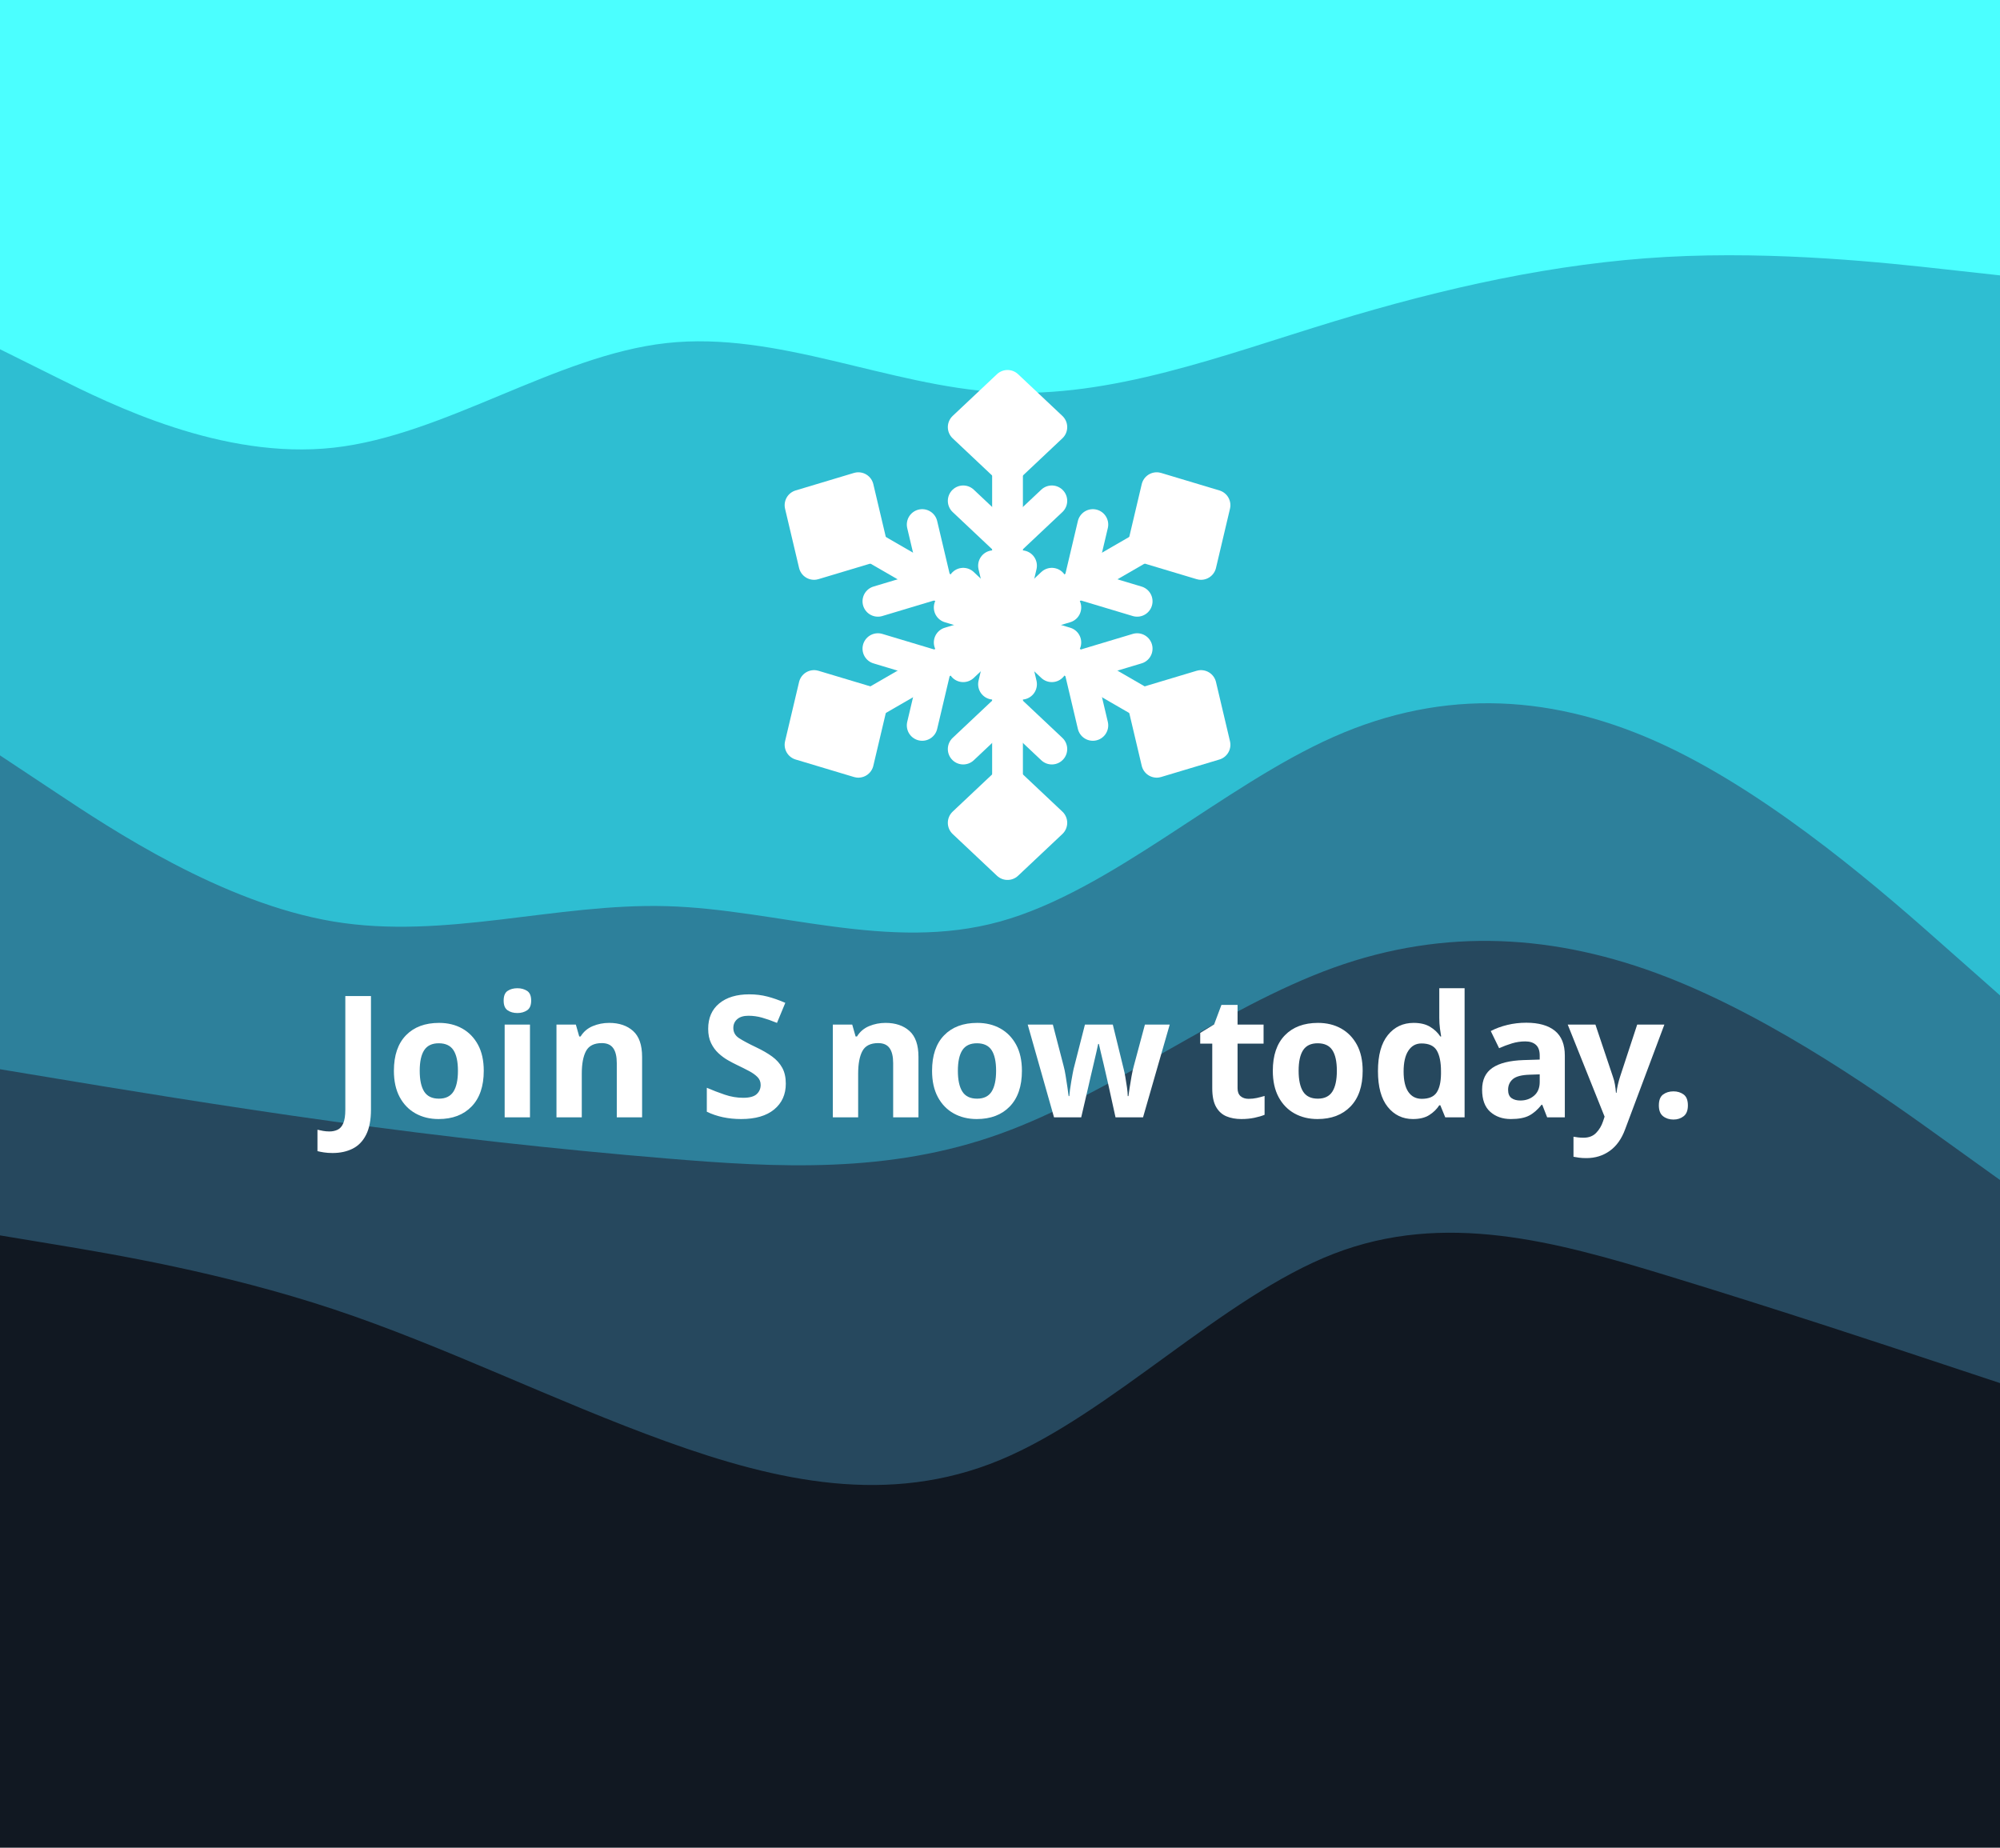
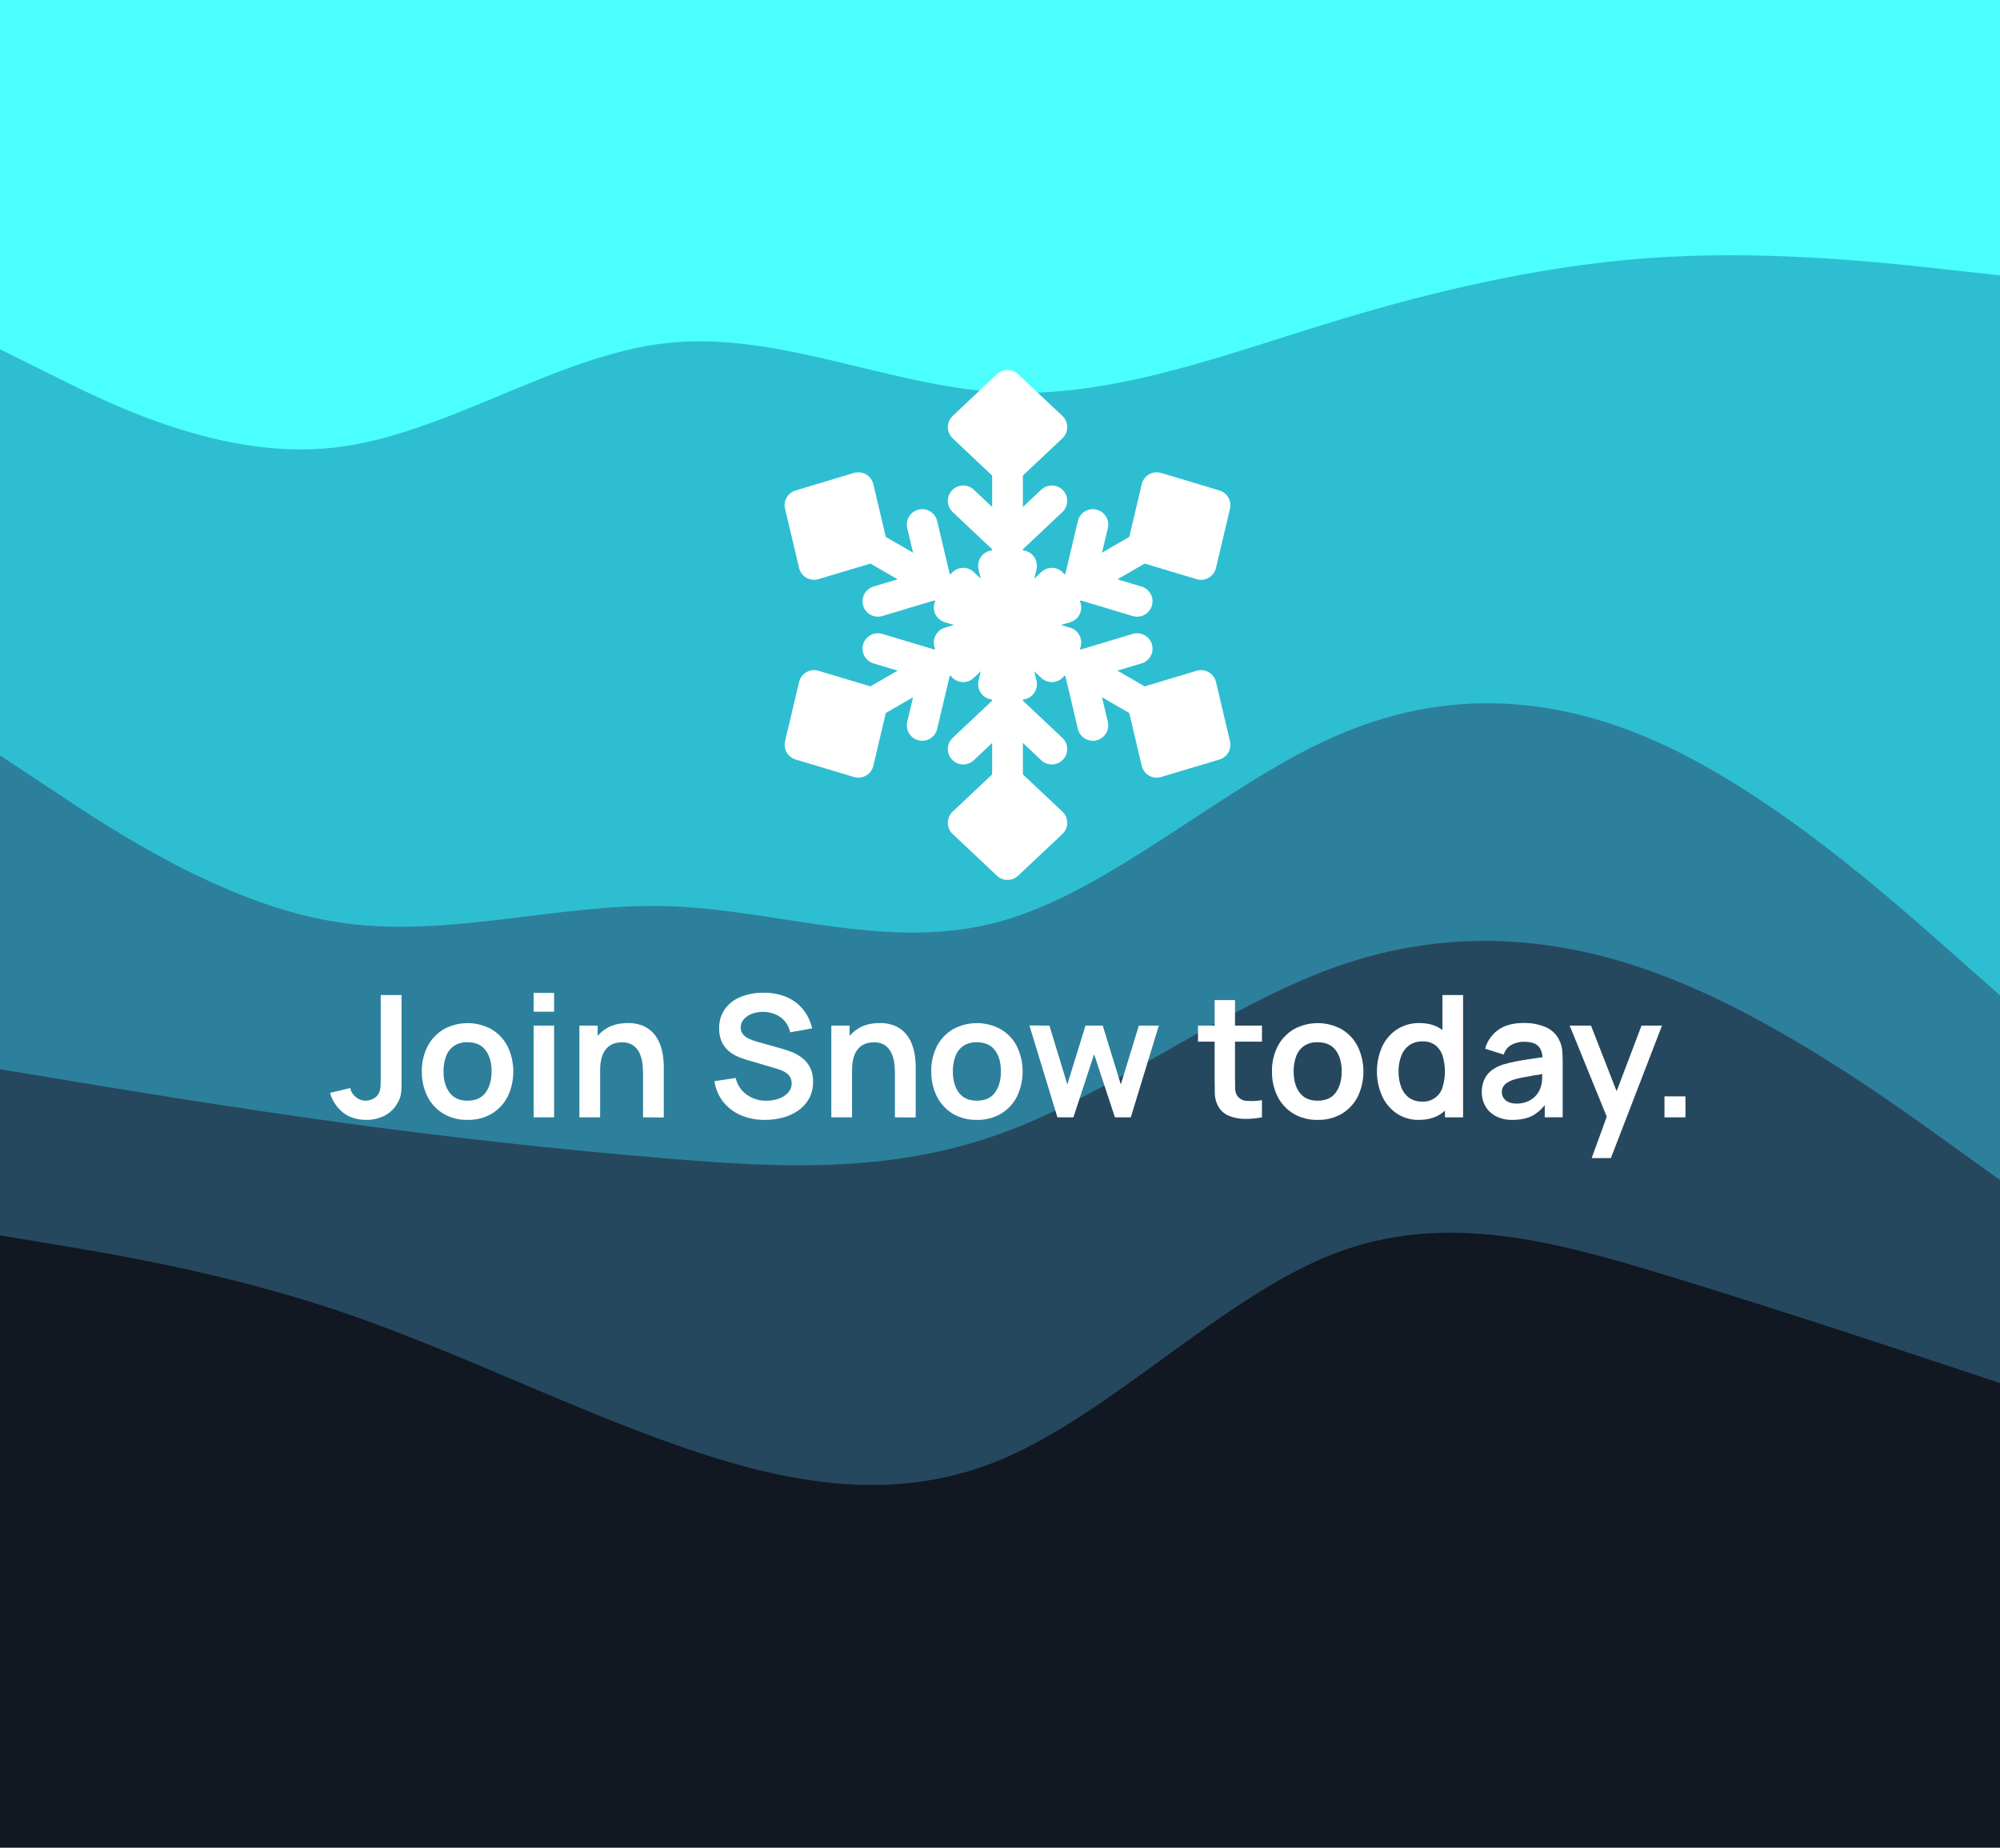
<svg xmlns="http://www.w3.org/2000/svg" viewBox="0 0 1300 1201">
  <defs>
-     <style>.cls-1{fill:#4bffff;}.cls-2{fill:#2ebed2;}.cls-3{fill:#2d809b;}.cls-4{fill:#26485e;}.cls-5{fill:#111822;}.cls-6{font-size:110.42px;font-family:Manrope-Bold, Manrope;font-weight:700;}.cls-13,.cls-6{fill:#fff;}.cls-7{letter-spacing:-0.01em;}.cls-8{letter-spacing:-0.02em;}.cls-9{letter-spacing:-0.03em;}.cls-10{letter-spacing:0em;}.cls-11{letter-spacing:-0.03em;}.cls-12{letter-spacing:-0.08em;}.cls-13,.cls-14{stroke:#fff;stroke-linecap:round;stroke-linejoin:round;stroke-width:20px;}.cls-14{fill:none;}</style>
+     <style>.cls-1{fill:#4bffff;}.cls-2{fill:#2ebed2;}.cls-3{fill:#2d809b;}.cls-4{fill:#26485e;}.cls-5{fill:#111822;}.cls-6,.cls-7{fill:#fff;}.cls-7,.cls-8{stroke:#fff;stroke-linecap:round;stroke-linejoin:round;stroke-width:20px;}.cls-8{fill:none;}</style>
  </defs>
  <g id="visual">
    <path class="cls-1" d="M0,229l36.2,18c36.1,18,108.5,54,180.6,46S361,233,433.2,225,577.7,253,650,257s144.7-24,216.8-46,144.2-38,216.4-42,144.5,4,180.6,8l36.2,4V0H0Z" />
    <path class="cls-2" d="M0,493l36.2,24c36.1,24,108.5,72,180.6,84S361,589,433.2,591,577.7,621,650,601s144.7-88,216.8-120,144.2-28,216.4,6,144.5,98,180.6,130l36.2,32V179l-36.2-4c-36.1-4-108.5-12-180.6-8S939,187,866.8,209,722.3,259,650,255s-144.7-40-216.8-32S289,283,216.8,291,72.3,263,36.2,245L0,227Z" />
    <path class="cls-3" d="M0,697l36.2,6c36.1,6,108.5,18,180.6,28S361,749,433.2,755,577.7,765,650,739s144.7-82,216.8-108,144.2-22,216.4,6,144.5,80,180.6,106l36.2,26V647l-36.2-32c-36.1-32-108.5-96-180.6-130S939,447,866.8,479,722.3,579,650,599s-144.7-8-216.8-10S289,611,216.8,599,72.3,539,36.2,515L0,491Z" />
    <path class="cls-4" d="M0,805l36.2,6c36.1,6,108.5,18,180.6,42S361,913,433.2,939,577.7,981,650,951,794.7,845,866.8,817s144.2-8,216.4,14,144.5,46,180.6,58l36.2,12V767l-36.2-26c-36.1-26-108.5-78-180.6-106S939,603,866.8,629,722.3,711,650,737s-144.7,22-216.8,16S289,739,216.8,729,72.3,707,36.2,701L0,695Z" />
    <path class="cls-5" d="M0,1201H1300V899l-36.2-12c-36.1-12-108.5-36-180.6-58S939,787,866.8,815,722.3,919,650,949s-144.7,14-216.8-12S289,875,216.8,851,72.3,815,36.2,809L0,803Z" />
    <text />
-     <text class="cls-6" transform="translate(214.52 726.27)">Join S<tspan class="cls-7" x="318.22" y="0">n</tspan>
-       <tspan class="cls-8" x="386.35" y="0">o</tspan>
-       <tspan x="452.38" y="0">w </tspan>
-       <tspan class="cls-9" x="563.07" y="0">t</tspan>
-       <tspan class="cls-10" x="607.84" y="0">od</tspan>
-       <tspan class="cls-11" x="744.21" y="0">a</tspan>
-       <tspan class="cls-12" x="804.5" y="0">y</tspan>
-       <tspan x="857.44" y="0">.</tspan>
-     </text>
+     <path class="cls-6" d="M238.15,727.92q-9.1,0-15.15-4.74a25,25,0,0,1-8.48-12.81l13.14-3.15a9.67,9.67,0,0,0,3.54,5.8,9.87,9.87,0,0,0,6.46,2.43,11.52,11.52,0,0,0,4.91-1.24,8,8,0,0,0,3.86-4,12.28,12.28,0,0,0,.92-4.22c.09-1.64.13-3.54.13-5.72V646.77H261v53.49q0,3.71,0,6.49a26.49,26.49,0,0,1-.56,5.25,16.87,16.87,0,0,1-2.07,5,20.23,20.23,0,0,1-8.5,8.25A25.67,25.67,0,0,1,238.15,727.92Z" />
+     <path class="cls-6" d="M303.85,727.92a29.61,29.61,0,0,1-15.62-4,27.29,27.29,0,0,1-10.35-11.12,35,35,0,0,1-3.68-16.31A34.5,34.5,0,0,1,278,680a27.68,27.68,0,0,1,10.43-11,32.3,32.3,0,0,1,31.14.06,27.63,27.63,0,0,1,10.38,11.12,37.79,37.79,0,0,1,0,32.68,27.59,27.59,0,0,1-10.41,11.1A29.78,29.78,0,0,1,303.85,727.92Zm0-12.47q7.95,0,11.82-5.3t3.86-13.69q0-8.67-3.92-13.84t-11.76-5.16a15.09,15.09,0,0,0-8.81,2.4,14.11,14.11,0,0,0-5.1,6.68,27.28,27.28,0,0,0-1.66,9.92q0,8.65,4,13.83T303.85,715.45Z" />
+     <path class="cls-6" d="M346.86,657.59v-12.2h13.3v12.2Zm0,68.68V666.64h13.3v59.63Z" />
+     <path class="cls-6" d="M376.61,726.27V666.64h11.87v18.5h1.61v41.13Zm41.36,0V697.56a55.46,55.46,0,0,0-.39-6.24,22.77,22.77,0,0,0-1.79-6.6,12.8,12.8,0,0,0-4.2-5.21,12.44,12.44,0,0,0-7.54-2,15.86,15.86,0,0,0-5,.83,11.4,11.4,0,0,0-4.5,2.84,14.4,14.4,0,0,0-3.23,5.53,27.8,27.8,0,0,0-1.21,9l-7.9-3.37a31.58,31.58,0,0,1,2.95-13.8,23.47,23.47,0,0,1,8.7-9.86q5.75-3.68,14.13-3.67a23.88,23.88,0,0,1,10.93,2.21,19.21,19.21,0,0,1,6.85,5.63,24.53,24.53,0,0,1,3.75,7.29,37.32,37.32,0,0,1,1.58,7.31q.36,3.45.36,5.61v33.29Z" />
+     <path class="cls-6" d="M497.3,727.92a39.1,39.1,0,0,1-15.71-3,29.36,29.36,0,0,1-11.48-8.7,28,28,0,0,1-5.71-13.44l13.8-2.1a18.22,18.22,0,0,0,7.26,10.93,21.43,21.43,0,0,0,12.67,3.87,23.94,23.94,0,0,0,8-1.33,14.77,14.77,0,0,0,6.1-3.86,8.85,8.85,0,0,0,2.35-6.24A8.29,8.29,0,0,0,514,701a7.59,7.59,0,0,0-1.63-2.51,11.44,11.44,0,0,0-2.76-2,21,21,0,0,0-3.89-1.58l-20.54-6.07a49.84,49.84,0,0,1-5.71-2.07,22.58,22.58,0,0,1-5.8-3.59,17.65,17.65,0,0,1-4.47-5.85,20,20,0,0,1-1.74-8.81,20.93,20.93,0,0,1,3.89-12.89,23.4,23.4,0,0,1,10.49-7.81,38.92,38.92,0,0,1,14.66-2.54A37.58,37.58,0,0,1,511.1,648a27.9,27.9,0,0,1,10.71,7.92,30.52,30.52,0,0,1,6.08,12.53L513.59,671a15.82,15.82,0,0,0-3.4-7.15,16.35,16.35,0,0,0-6.13-4.5,21,21,0,0,0-7.7-1.66,20.55,20.55,0,0,0-7.37,1.19,13.25,13.25,0,0,0-5.46,3.56,7.88,7.88,0,0,0-2.07,5.41,6.64,6.64,0,0,0,1.76,4.78,12.51,12.51,0,0,0,4.39,2.92,42.83,42.83,0,0,0,5.33,1.8l14.24,4q2.93.78,6.57,2.1a29.72,29.72,0,0,1,7,3.7,18.65,18.65,0,0,1,5.55,6.24,19.72,19.72,0,0,1,2.18,9.82A22.14,22.14,0,0,1,525.93,714a23.14,23.14,0,0,1-6.93,7.76,31.62,31.62,0,0,1-10,4.64A43.87,43.87,0,0,1,497.3,727.92Z" />
+     <path class="cls-6" d="M540.36,726.27V666.64h11.87v18.5h1.6v41.13Zm41.35,0V697.56a57.74,57.74,0,0,0-.38-6.24,22.48,22.48,0,0,0-1.8-6.6,12.78,12.78,0,0,0-4.19-5.21,12.44,12.44,0,0,0-7.54-2,15.82,15.82,0,0,0-5,.83,11.4,11.4,0,0,0-4.5,2.84,14.28,14.28,0,0,0-3.23,5.53,27.77,27.77,0,0,0-1.22,9l-7.89-3.37a31.58,31.58,0,0,1,2.95-13.8,23.47,23.47,0,0,1,8.7-9.86q5.74-3.68,14.13-3.67a23.88,23.88,0,0,1,10.93,2.21,19.38,19.38,0,0,1,6.85,5.63,24.53,24.53,0,0,1,3.75,7.29,37.32,37.32,0,0,1,1.58,7.31c.23,2.3.35,4.17.35,5.61v33.29Z" />
+     <path class="cls-6" d="M634.93,727.92a29.61,29.61,0,0,1-15.62-4A27.43,27.43,0,0,1,609,712.77a35,35,0,0,1-3.67-16.31A34.61,34.61,0,0,1,609,680a27.63,27.63,0,0,1,10.44-11,32.28,32.28,0,0,1,31.13.06A27.5,27.5,0,0,1,661,680.14a37.79,37.79,0,0,1,0,32.68,27.63,27.63,0,0,1-10.4,11.1A29.82,29.82,0,0,1,634.93,727.92Zm0-12.47q8,0,11.82-5.3t3.86-13.69q0-8.67-3.92-13.84t-11.76-5.16a15.06,15.06,0,0,0-8.8,2.4,14.19,14.19,0,0,0-5.11,6.68,27.5,27.5,0,0,0-1.65,9.92q0,8.65,3.94,13.83T634.93,715.45Z" />
+     <path class="cls-6" d="M687.33,726.27l-18.22-59.74,13,.11,11.65,38.26,11.81-38.26h11.21l11.76,38.26,11.7-38.26h13l-18.22,59.63H724.71l-13.53-41-13.47,41Z" />
+     <path class="cls-6" d="M778.7,677.08V666.64h41.57v10.44Zm41.57,49.19a55.3,55.3,0,0,1-11.56,1,26.75,26.75,0,0,1-10.14-2.09,13.89,13.89,0,0,1-6.79-6.22,17.7,17.7,0,0,1-2.15-7.89c-.07-2.69-.11-5.72-.11-9.11V650.08h13.25v51.07q0,3.58.08,6.29a9,9,0,0,0,1.13,4.42,7.73,7.73,0,0,0,6.35,3.7,42.64,42.64,0,0,0,9.94-.44Z" />
+     <path class="cls-6" d="M856.43,727.92a29.61,29.61,0,0,1-15.62-4,27.36,27.36,0,0,1-10.35-11.12,35,35,0,0,1-3.67-16.31A34.61,34.61,0,0,1,830.54,680,27.68,27.68,0,0,1,841,669a32.3,32.3,0,0,1,31.14.06,27.5,27.5,0,0,1,10.38,11.12,37.79,37.79,0,0,1,0,32.68,27.63,27.63,0,0,1-10.4,11.1A29.82,29.82,0,0,1,856.43,727.92Zm0-12.47q8,0,11.82-5.3t3.86-13.69q0-8.67-3.92-13.84t-11.76-5.16a15.06,15.06,0,0,0-8.8,2.4,14.13,14.13,0,0,0-5.11,6.68,27.5,27.5,0,0,0-1.66,9.92q0,8.65,3.95,13.83T856.43,715.45Z" />
+     <path class="cls-6" d="M922.24,727.92a25,25,0,0,1-14.35-4.14,27.4,27.4,0,0,1-9.5-11.26,40,40,0,0,1,0-32.21,27.1,27.1,0,0,1,9.63-11.21A26.1,26.1,0,0,1,922.74,665q8.5,0,14.27,4.11a25.55,25.55,0,0,1,8.75,11.23,44.87,44.87,0,0,1,0,32.16,25.31,25.31,0,0,1-8.89,11.29Q931,727.92,922.24,727.92Zm2-11.92a13,13,0,0,0,13.44-9.33,35.19,35.19,0,0,0,0-20.46,14.25,14.25,0,0,0-4.72-6.84,13.23,13.23,0,0,0-8.28-2.46,14.34,14.34,0,0,0-8.84,2.62,15.29,15.29,0,0,0-5.13,7.07,27.91,27.91,0,0,0-1.66,9.86,28.81,28.81,0,0,0,1.63,9.91,15.26,15.26,0,0,0,5,7A13.61,13.61,0,0,0,924.29,716Zm15,10.27V684.42h-1.66V646.77H951v79.5Z" />
+     <path class="cls-6" d="M983.14,727.92a22.5,22.5,0,0,1-10.93-2.45,16.77,16.77,0,0,1-6.77-6.55,18,18,0,0,1-2.29-9,20,20,0,0,1,1.44-7.76,15.46,15.46,0,0,1,4.41-6,23.6,23.6,0,0,1,7.73-4.12,72.35,72.35,0,0,1,8.42-2.09q4.83-.94,10.49-1.74t11.84-1.74l-4.74,2.7q0-6.18-2.76-9.11t-9.5-2.92a17.18,17.18,0,0,0-7.78,1.87,10.42,10.42,0,0,0-5.25,6.46l-12.15-3.81a22.54,22.54,0,0,1,8.42-12.14q6.21-4.59,16.76-4.58a35.25,35.25,0,0,1,14,2.59,17.34,17.34,0,0,1,9,8.5,18.3,18.3,0,0,1,1.93,6.43q.33,3.3.33,7.15v36.61h-11.65V713.35l1.93,2.1a26.64,26.64,0,0,1-9.41,9.47Q991.2,727.92,983.14,727.92Zm2.65-10.6a17.14,17.14,0,0,0,7.73-1.6,15.25,15.25,0,0,0,5.1-3.92,13.71,13.71,0,0,0,2.57-4.36,17,17,0,0,0,1.19-5.82c.09-2.19.14-4,.14-5.33l4.08,1.21q-6,.94-10.32,1.66t-7.4,1.35a54.46,54.46,0,0,0-5.47,1.41,17.25,17.25,0,0,0-3.92,1.93,8.29,8.29,0,0,0-2.45,2.54,6.38,6.38,0,0,0-.86,3.37,7,7,0,0,0,1.1,3.89,7.57,7.57,0,0,0,3.23,2.68A12.5,12.5,0,0,0,985.79,717.32Z" />
+     <path class="cls-6" d="M1034.59,752.77l11.48-31.53.22,9.28-26-63.88h13.86l18.44,47.26h-3.53L1067,666.64h13.3l-33.23,86.13Z" />
+     <path class="cls-6" d="M1081.91,726.27V712.63h13.63v13.64Z" />
  </g>
  <g id="Snow_Logo" data-name="Snow Logo">
-     <path class="cls-13" d="M654.89,290.31V406.23" />
-     <polygon class="cls-13" points="683.69 277.63 654.89 304.77 626.09 277.63 654.89 250.5 683.69 277.63" />
-     <polyline class="cls-14" points="683.69 325.56 654.89 352.7 626.09 325.56" />
-     <polyline class="cls-14" points="683.69 379.1 654.89 406.23 626.09 379.1" />
-     <path class="cls-13" d="M554.5,348.27l100.39,58" />
-     <polygon class="cls-13" points="557.93 316.99 567.03 355.5 529.13 366.87 520.02 328.37 557.93 316.99" />
-     <polyline class="cls-14" points="599.43 340.96 608.53 379.46 570.64 390.84" />
-     <polyline class="cls-14" points="645.79 367.72 654.89 406.23 616.99 417.6" />
-     <path class="cls-13" d="M554.5,464.19l100.39-58" />
-     <polygon class="cls-13" points="529.13 445.59 567.03 456.96 557.93 495.47 520.02 484.1 529.13 445.59" />
-     <polyline class="cls-14" points="570.64 421.62 608.53 433 599.43 471.5" />
-     <polyline class="cls-14" points="616.99 394.86 654.89 406.23 645.79 444.74" />
-     <path class="cls-13" d="M654.89,522.15V406.23" />
-     <polygon class="cls-13" points="626.09 534.83 654.89 507.69 683.69 534.83 654.89 561.96 626.09 534.83" />
-     <polyline class="cls-14" points="626.09 486.89 654.89 459.76 683.69 486.89" />
-     <polyline class="cls-14" points="626.09 433.37 654.89 406.23 683.69 433.37" />
-     <path class="cls-13" d="M755.28,464.19l-100.39-58" />
-     <polygon class="cls-13" points="751.86 495.47 742.76 456.96 780.66 445.59 789.76 484.1 751.86 495.47" />
-     <polyline class="cls-14" points="710.35 471.5 701.25 433 739.15 421.62" />
-     <polyline class="cls-14" points="663.99 444.74 654.89 406.23 692.79 394.86" />
-     <path class="cls-13" d="M755.28,348.27l-100.39,58" />
-     <polygon class="cls-13" points="780.66 366.87 742.76 355.5 751.86 316.99 789.76 328.37 780.66 366.87" />
-     <polyline class="cls-14" points="739.15 390.84 701.25 379.46 710.35 340.96" />
-     <polyline class="cls-14" points="692.79 417.6 654.89 406.23 663.99 367.72" />
+     <path class="cls-7" d="M654.89,290.31V406.23" />
+     <polygon class="cls-7" points="683.69 277.63 654.89 304.77 626.09 277.63 654.89 250.5 683.69 277.63" />
+     <polyline class="cls-8" points="683.69 325.56 654.89 352.7 626.09 325.56" />
+     <polyline class="cls-8" points="683.69 379.1 654.89 406.23 626.09 379.1" />
+     <path class="cls-7" d="M554.5,348.27l100.39,58" />
+     <polygon class="cls-7" points="557.93 316.99 567.03 355.5 529.13 366.87 520.02 328.37 557.93 316.99" />
+     <polyline class="cls-8" points="599.43 340.96 608.53 379.46 570.64 390.84" />
+     <polyline class="cls-8" points="645.79 367.72 654.89 406.23 616.99 417.6" />
+     <path class="cls-7" d="M554.5,464.19l100.39-58" />
+     <polygon class="cls-7" points="529.13 445.59 567.03 456.96 557.93 495.47 520.02 484.1 529.13 445.59" />
+     <polyline class="cls-8" points="570.64 421.62 608.53 433 599.43 471.5" />
+     <polyline class="cls-8" points="616.99 394.86 654.89 406.23 645.79 444.74" />
+     <path class="cls-7" d="M654.89,522.15V406.23" />
+     <polygon class="cls-7" points="626.09 534.83 654.89 507.69 683.69 534.83 654.89 561.96 626.09 534.83" />
+     <polyline class="cls-8" points="626.09 486.89 654.89 459.76 683.69 486.89" />
+     <polyline class="cls-8" points="626.09 433.37 654.89 406.23 683.69 433.37" />
+     <path class="cls-7" d="M755.28,464.19l-100.39-58" />
+     <polygon class="cls-7" points="751.86 495.47 742.76 456.96 780.66 445.59 789.76 484.1 751.86 495.47" />
+     <polyline class="cls-8" points="710.35 471.5 701.25 433 739.15 421.62" />
+     <polyline class="cls-8" points="663.99 444.74 654.89 406.23 692.79 394.86" />
+     <path class="cls-7" d="M755.28,348.27l-100.39,58" />
+     <polygon class="cls-7" points="780.66 366.87 742.76 355.5 751.86 316.99 789.76 328.37 780.66 366.87" />
+     <polyline class="cls-8" points="739.15 390.84 701.25 379.46 710.35 340.96" />
+     <polyline class="cls-8" points="692.79 417.6 654.89 406.23 663.99 367.72" />
  </g>
</svg>
